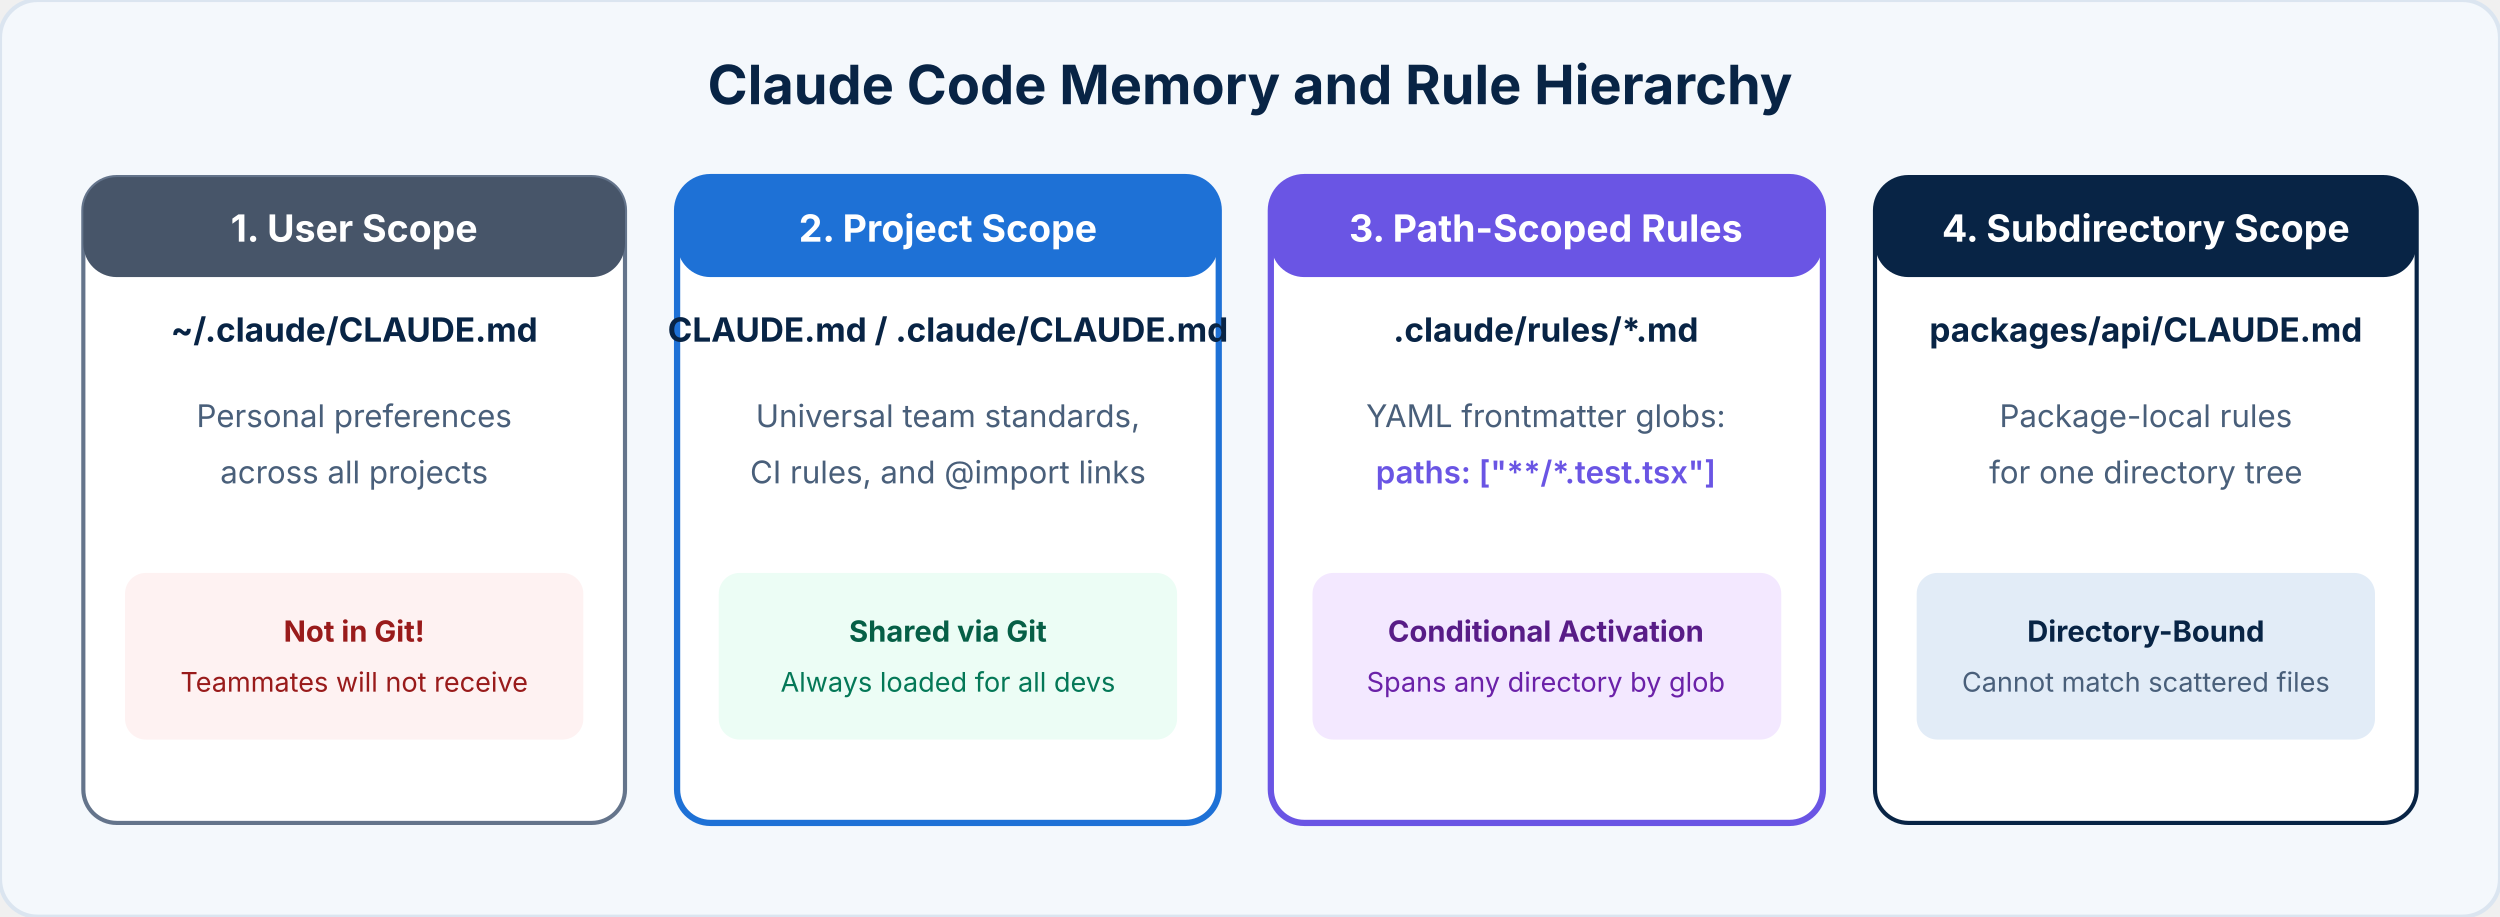
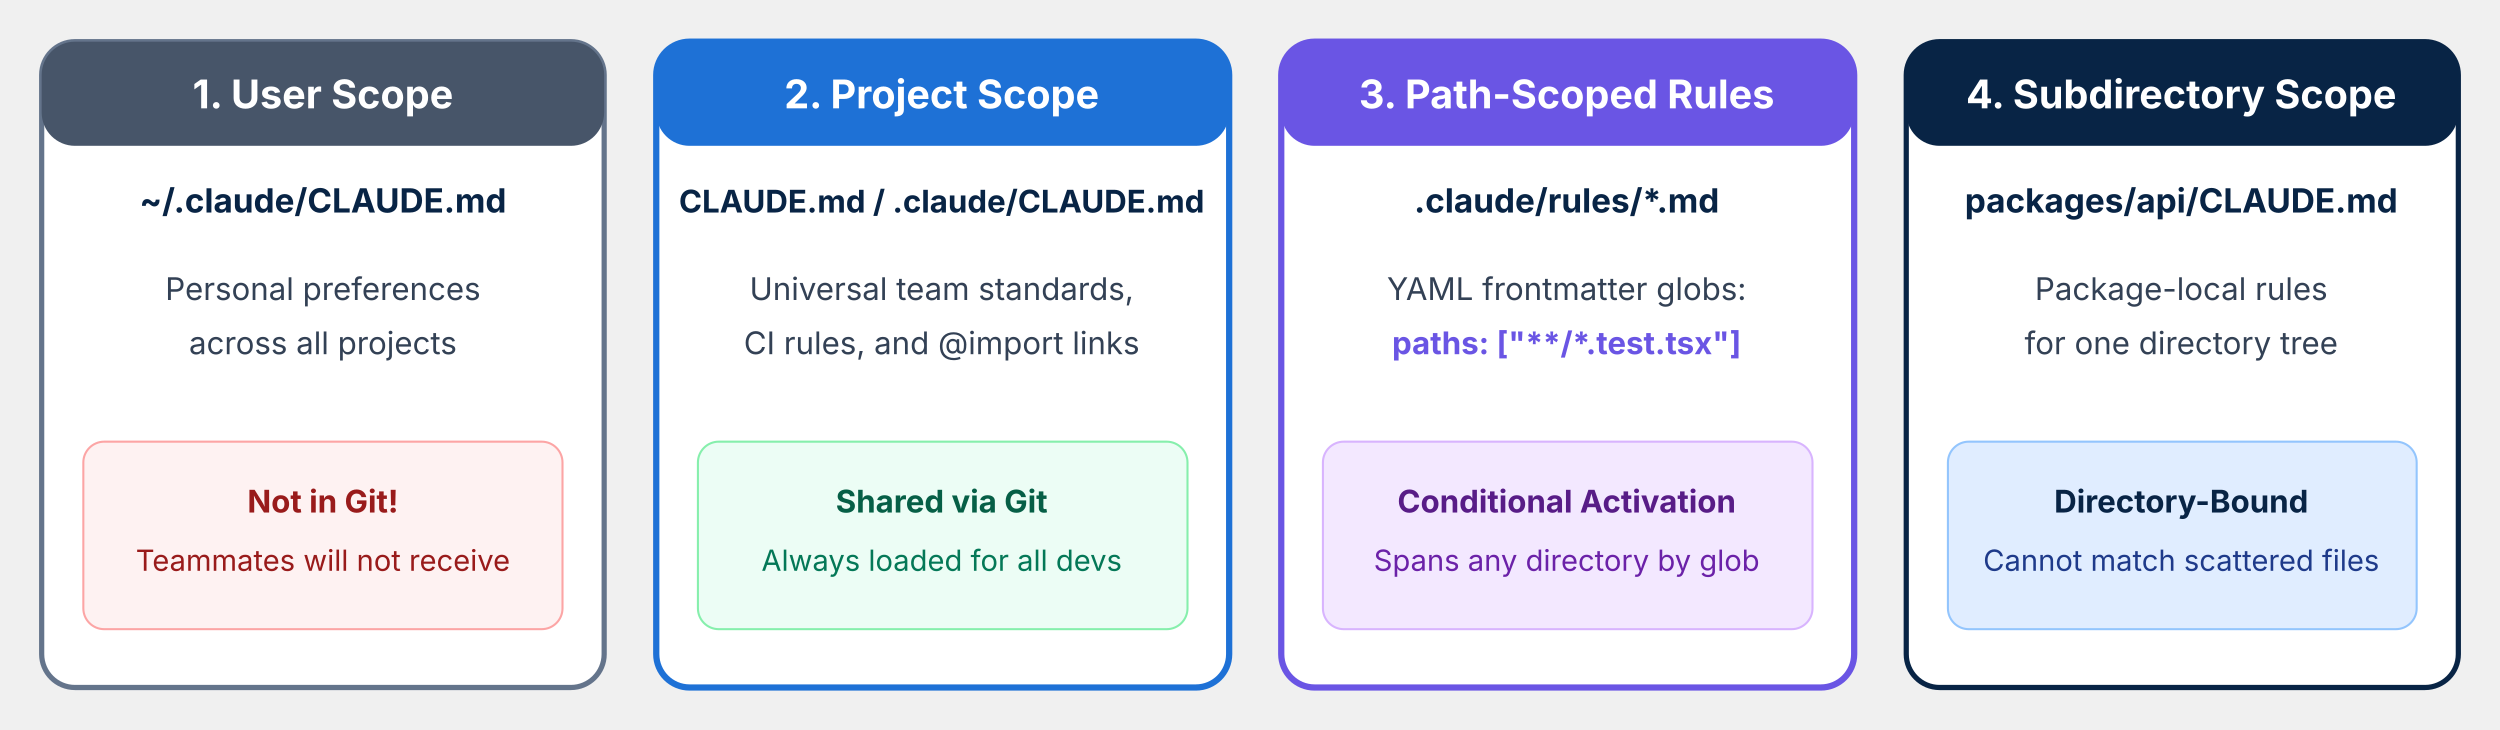
- <svg xmlns="http://www.w3.org/2000/svg" viewBox="0 0 1200 440" width="1200" height="440" role="img" aria-label="CLAUDE.md and .claude/rules/ Configuration Hierarchy">
-   <rect width="1200" height="440" rx="18" fill="#f4f8fc" stroke="#dbe5f0" stroke-width="2" />
-   <text x="600" y="50" text-anchor="middle" fill="#082445" font-family="Inter, system-ui, sans-serif" font-size="26" font-weight="700">Claude Code Memory and Rule Hierarchy</text>
-   <rect x="40" y="85" width="260" height="310" rx="16" fill="#ffffff" stroke="#64748b" stroke-width="2" />
-   <rect x="40" y="85" width="260" height="48" rx="16" fill="#475569" />
-   <text x="170" y="116" text-anchor="middle" fill="#ffffff" font-family="Inter, system-ui, sans-serif" font-size="18" font-weight="700">1. User Scope</text>
-   <text x="170" y="164" text-anchor="middle" fill="#082445" font-family="Inter, system-ui, sans-serif" font-size="16" font-weight="700">~/.claude/CLAUDE.md</text>
-   <text x="170" y="205" text-anchor="middle" fill="#495f7a" font-family="Inter, system-ui, sans-serif" font-size="15">Personal preferences</text>
-   <text x="170" y="232" text-anchor="middle" fill="#495f7a" font-family="Inter, system-ui, sans-serif" font-size="15">across all projects</text>
-   <rect x="60" y="275" width="220" height="80" rx="10" fill="#fef2f2" />
-   <text x="170" y="308" text-anchor="middle" fill="#991b1b" font-family="Inter, system-ui, sans-serif" font-size="14" font-weight="700">Not in Git!</text>
-   <text x="170" y="332" text-anchor="middle" fill="#991b1b" font-family="Inter, system-ui, sans-serif" font-size="13">Teammates will not receive</text>
-   <rect x="325" y="85" width="260" height="310" rx="16" fill="#ffffff" stroke="#1e71d6" stroke-width="3" />
-   <rect x="325" y="85" width="260" height="48" rx="16" fill="#1e71d6" />
-   <text x="455" y="116" text-anchor="middle" fill="#ffffff" font-family="Inter, system-ui, sans-serif" font-size="18" font-weight="700">2. Project Scope</text>
-   <text x="455" y="164" text-anchor="middle" fill="#082445" font-family="Inter, system-ui, sans-serif" font-size="16" font-weight="700">CLAUDE.md / .claude/CLAUDE.md</text>
-   <text x="455" y="205" text-anchor="middle" fill="#495f7a" font-family="Inter, system-ui, sans-serif" font-size="15">Universal team standards,</text>
-   <text x="455" y="232" text-anchor="middle" fill="#495f7a" font-family="Inter, system-ui, sans-serif" font-size="15">CI rules, and @import links</text>
-   <rect x="345" y="275" width="220" height="80" rx="10" fill="#ecfdf5" />
-   <text x="455" y="308" text-anchor="middle" fill="#065f46" font-family="Inter, system-ui, sans-serif" font-size="14" font-weight="700">Shared via Git</text>
-   <text x="455" y="332" text-anchor="middle" fill="#047857" font-family="Inter, system-ui, sans-serif" font-size="13">Always loaded for all devs</text>
-   <rect x="610" y="85" width="265" height="310" rx="16" fill="#ffffff" stroke="#6a55e4" stroke-width="3" />
-   <rect x="610" y="85" width="265" height="48" rx="16" fill="#6a55e4" />
-   <text x="742" y="116" text-anchor="middle" fill="#ffffff" font-family="Inter, system-ui, sans-serif" font-size="18" font-weight="700">3. Path-Scoped Rules</text>
-   <text x="742" y="164" text-anchor="middle" fill="#082445" font-family="Inter, system-ui, sans-serif" font-size="16" font-weight="700">.claude/rules/*.md</text>
-   <text x="742" y="205" text-anchor="middle" fill="#495f7a" font-family="Inter, system-ui, sans-serif" font-size="15">YAML frontmatter globs:</text>
-   <text x="742" y="232" text-anchor="middle" fill="#6a55e4" font-family="Inter, system-ui, sans-serif" font-size="15" font-weight="600">paths: ["**/*.test.tsx"]</text>
-   <rect x="630" y="275" width="225" height="80" rx="10" fill="#f3e8ff" />
-   <text x="742" y="308" text-anchor="middle" fill="#581c87" font-family="Inter, system-ui, sans-serif" font-size="14" font-weight="700">Conditional Activation</text>
-   <text x="742" y="332" text-anchor="middle" fill="#6b21a8" font-family="Inter, system-ui, sans-serif" font-size="13">Spans any directory by glob</text>
-   <rect x="900" y="85" width="260" height="310" rx="16" fill="#ffffff" stroke="#082445" stroke-width="2" />
-   <rect x="900" y="85" width="260" height="48" rx="16" fill="#082445" />
-   <text x="1030" y="116" text-anchor="middle" fill="#ffffff" font-family="Inter, system-ui, sans-serif" font-size="18" font-weight="700">4. Subdirectory Scope</text>
-   <text x="1030" y="164" text-anchor="middle" fill="#082445" font-family="Inter, system-ui, sans-serif" font-size="16" font-weight="700">packages/api/CLAUDE.md</text>
-   <text x="1030" y="205" text-anchor="middle" fill="#495f7a" font-family="Inter, system-ui, sans-serif" font-size="15">Package-local rules</text>
-   <text x="1030" y="232" text-anchor="middle" fill="#495f7a" font-family="Inter, system-ui, sans-serif" font-size="15">for one directory tree</text>
-   <rect x="920" y="275" width="220" height="80" rx="10" fill="#e2ecf7" />
-   <text x="1030" y="308" text-anchor="middle" fill="#082445" font-family="Inter, system-ui, sans-serif" font-size="14" font-weight="700">Directory-Bound</text>
-   <text x="1030" y="332" text-anchor="middle" fill="#495f7a" font-family="Inter, system-ui, sans-serif" font-size="13">Cannot match scattered files</text>
+ <svg xmlns="http://www.w3.org/2000/svg" viewBox="0 0 1200 350" width="1200" height="350" role="img" aria-label="CLAUDE.md and .claude/rules/ Configuration Hierarchy">
+   <rect x="20" y="20" width="270" height="310" rx="16" fill="#ffffff" stroke="#64748b" stroke-width="2.5" />
+   <rect x="20" y="20" width="270" height="50" rx="16" fill="#475569" />
+   <text x="155" y="52" text-anchor="middle" fill="#ffffff" font-family="Inter, system-ui, sans-serif" font-size="19" font-weight="700">1. User Scope</text>
+   <text x="155" y="102" text-anchor="middle" fill="#082445" font-family="Inter, system-ui, sans-serif" font-size="16" font-weight="700">~/.claude/CLAUDE.md</text>
+   <text x="155" y="144" text-anchor="middle" fill="#334155" font-family="Inter, system-ui, sans-serif" font-size="15">Personal preferences</text>
+   <text x="155" y="170" text-anchor="middle" fill="#334155" font-family="Inter, system-ui, sans-serif" font-size="15">across all projects</text>
+   <rect x="40" y="212" width="230" height="90" rx="10" fill="#fef2f2" stroke="#fca5a5" />
+   <text x="155" y="246" text-anchor="middle" fill="#991b1b" font-family="Inter, system-ui, sans-serif" font-size="15" font-weight="700">Not in Git!</text>
+   <text x="155" y="274" text-anchor="middle" fill="#991b1b" font-family="Inter, system-ui, sans-serif" font-size="14">Teammates will not receive</text>
+   <rect x="315" y="20" width="275" height="310" rx="16" fill="#ffffff" stroke="#1e71d6" stroke-width="3" />
+   <rect x="315" y="20" width="275" height="50" rx="16" fill="#1e71d6" />
+   <text x="452" y="52" text-anchor="middle" fill="#ffffff" font-family="Inter, system-ui, sans-serif" font-size="19" font-weight="700">2. Project Scope</text>
+   <text x="452" y="102" text-anchor="middle" fill="#082445" font-family="Inter, system-ui, sans-serif" font-size="15" font-weight="700">CLAUDE.md / .claude/CLAUDE.md</text>
+   <text x="452" y="144" text-anchor="middle" fill="#334155" font-family="Inter, system-ui, sans-serif" font-size="15">Universal team standards,</text>
+   <text x="452" y="170" text-anchor="middle" fill="#334155" font-family="Inter, system-ui, sans-serif" font-size="15">CI rules, and @import links</text>
+   <rect x="335" y="212" width="235" height="90" rx="10" fill="#ecfdf5" stroke="#86efac" />
+   <text x="452" y="246" text-anchor="middle" fill="#065f46" font-family="Inter, system-ui, sans-serif" font-size="15" font-weight="700">Shared via Git</text>
+   <text x="452" y="274" text-anchor="middle" fill="#047857" font-family="Inter, system-ui, sans-serif" font-size="14">Always loaded for all devs</text>
+   <rect x="615" y="20" width="275" height="310" rx="16" fill="#ffffff" stroke="#6a55e4" stroke-width="3" />
+   <rect x="615" y="20" width="275" height="50" rx="16" fill="#6a55e4" />
+   <text x="752" y="52" text-anchor="middle" fill="#ffffff" font-family="Inter, system-ui, sans-serif" font-size="19" font-weight="700">3. Path-Scoped Rules</text>
+   <text x="752" y="102" text-anchor="middle" fill="#082445" font-family="Inter, system-ui, sans-serif" font-size="16" font-weight="700">.claude/rules/*.md</text>
+   <text x="752" y="144" text-anchor="middle" fill="#334155" font-family="Inter, system-ui, sans-serif" font-size="15">YAML frontmatter globs:</text>
+   <text x="752" y="170" text-anchor="middle" fill="#6a55e4" font-family="Inter, system-ui, sans-serif" font-size="15" font-weight="700">paths: ["**/*.test.tsx"]</text>
+   <rect x="635" y="212" width="235" height="90" rx="10" fill="#f3e8ff" stroke="#d8b4fe" />
+   <text x="752" y="246" text-anchor="middle" fill="#581c87" font-family="Inter, system-ui, sans-serif" font-size="15" font-weight="700">Conditional Activation</text>
+   <text x="752" y="274" text-anchor="middle" fill="#6b21a8" font-family="Inter, system-ui, sans-serif" font-size="14">Spans any directory by glob</text>
+   <rect x="915" y="20" width="265" height="310" rx="16" fill="#ffffff" stroke="#082445" stroke-width="2.5" />
+   <rect x="915" y="20" width="265" height="50" rx="16" fill="#082445" />
+   <text x="1047" y="52" text-anchor="middle" fill="#ffffff" font-family="Inter, system-ui, sans-serif" font-size="19" font-weight="700">4. Subdirectory Scope</text>
+   <text x="1047" y="102" text-anchor="middle" fill="#082445" font-family="Inter, system-ui, sans-serif" font-size="16" font-weight="700">packages/api/CLAUDE.md</text>
+   <text x="1047" y="144" text-anchor="middle" fill="#334155" font-family="Inter, system-ui, sans-serif" font-size="15">Package-local rules</text>
+   <text x="1047" y="170" text-anchor="middle" fill="#334155" font-family="Inter, system-ui, sans-serif" font-size="15">for one directory tree</text>
+   <rect x="935" y="212" width="225" height="90" rx="10" fill="#e0edff" stroke="#93c5fd" />
+   <text x="1047" y="246" text-anchor="middle" fill="#082445" font-family="Inter, system-ui, sans-serif" font-size="15" font-weight="700">Directory-Bound</text>
+   <text x="1047" y="274" text-anchor="middle" fill="#1e3a8a" font-family="Inter, system-ui, sans-serif" font-size="14">Cannot match scattered files</text>
</svg>
